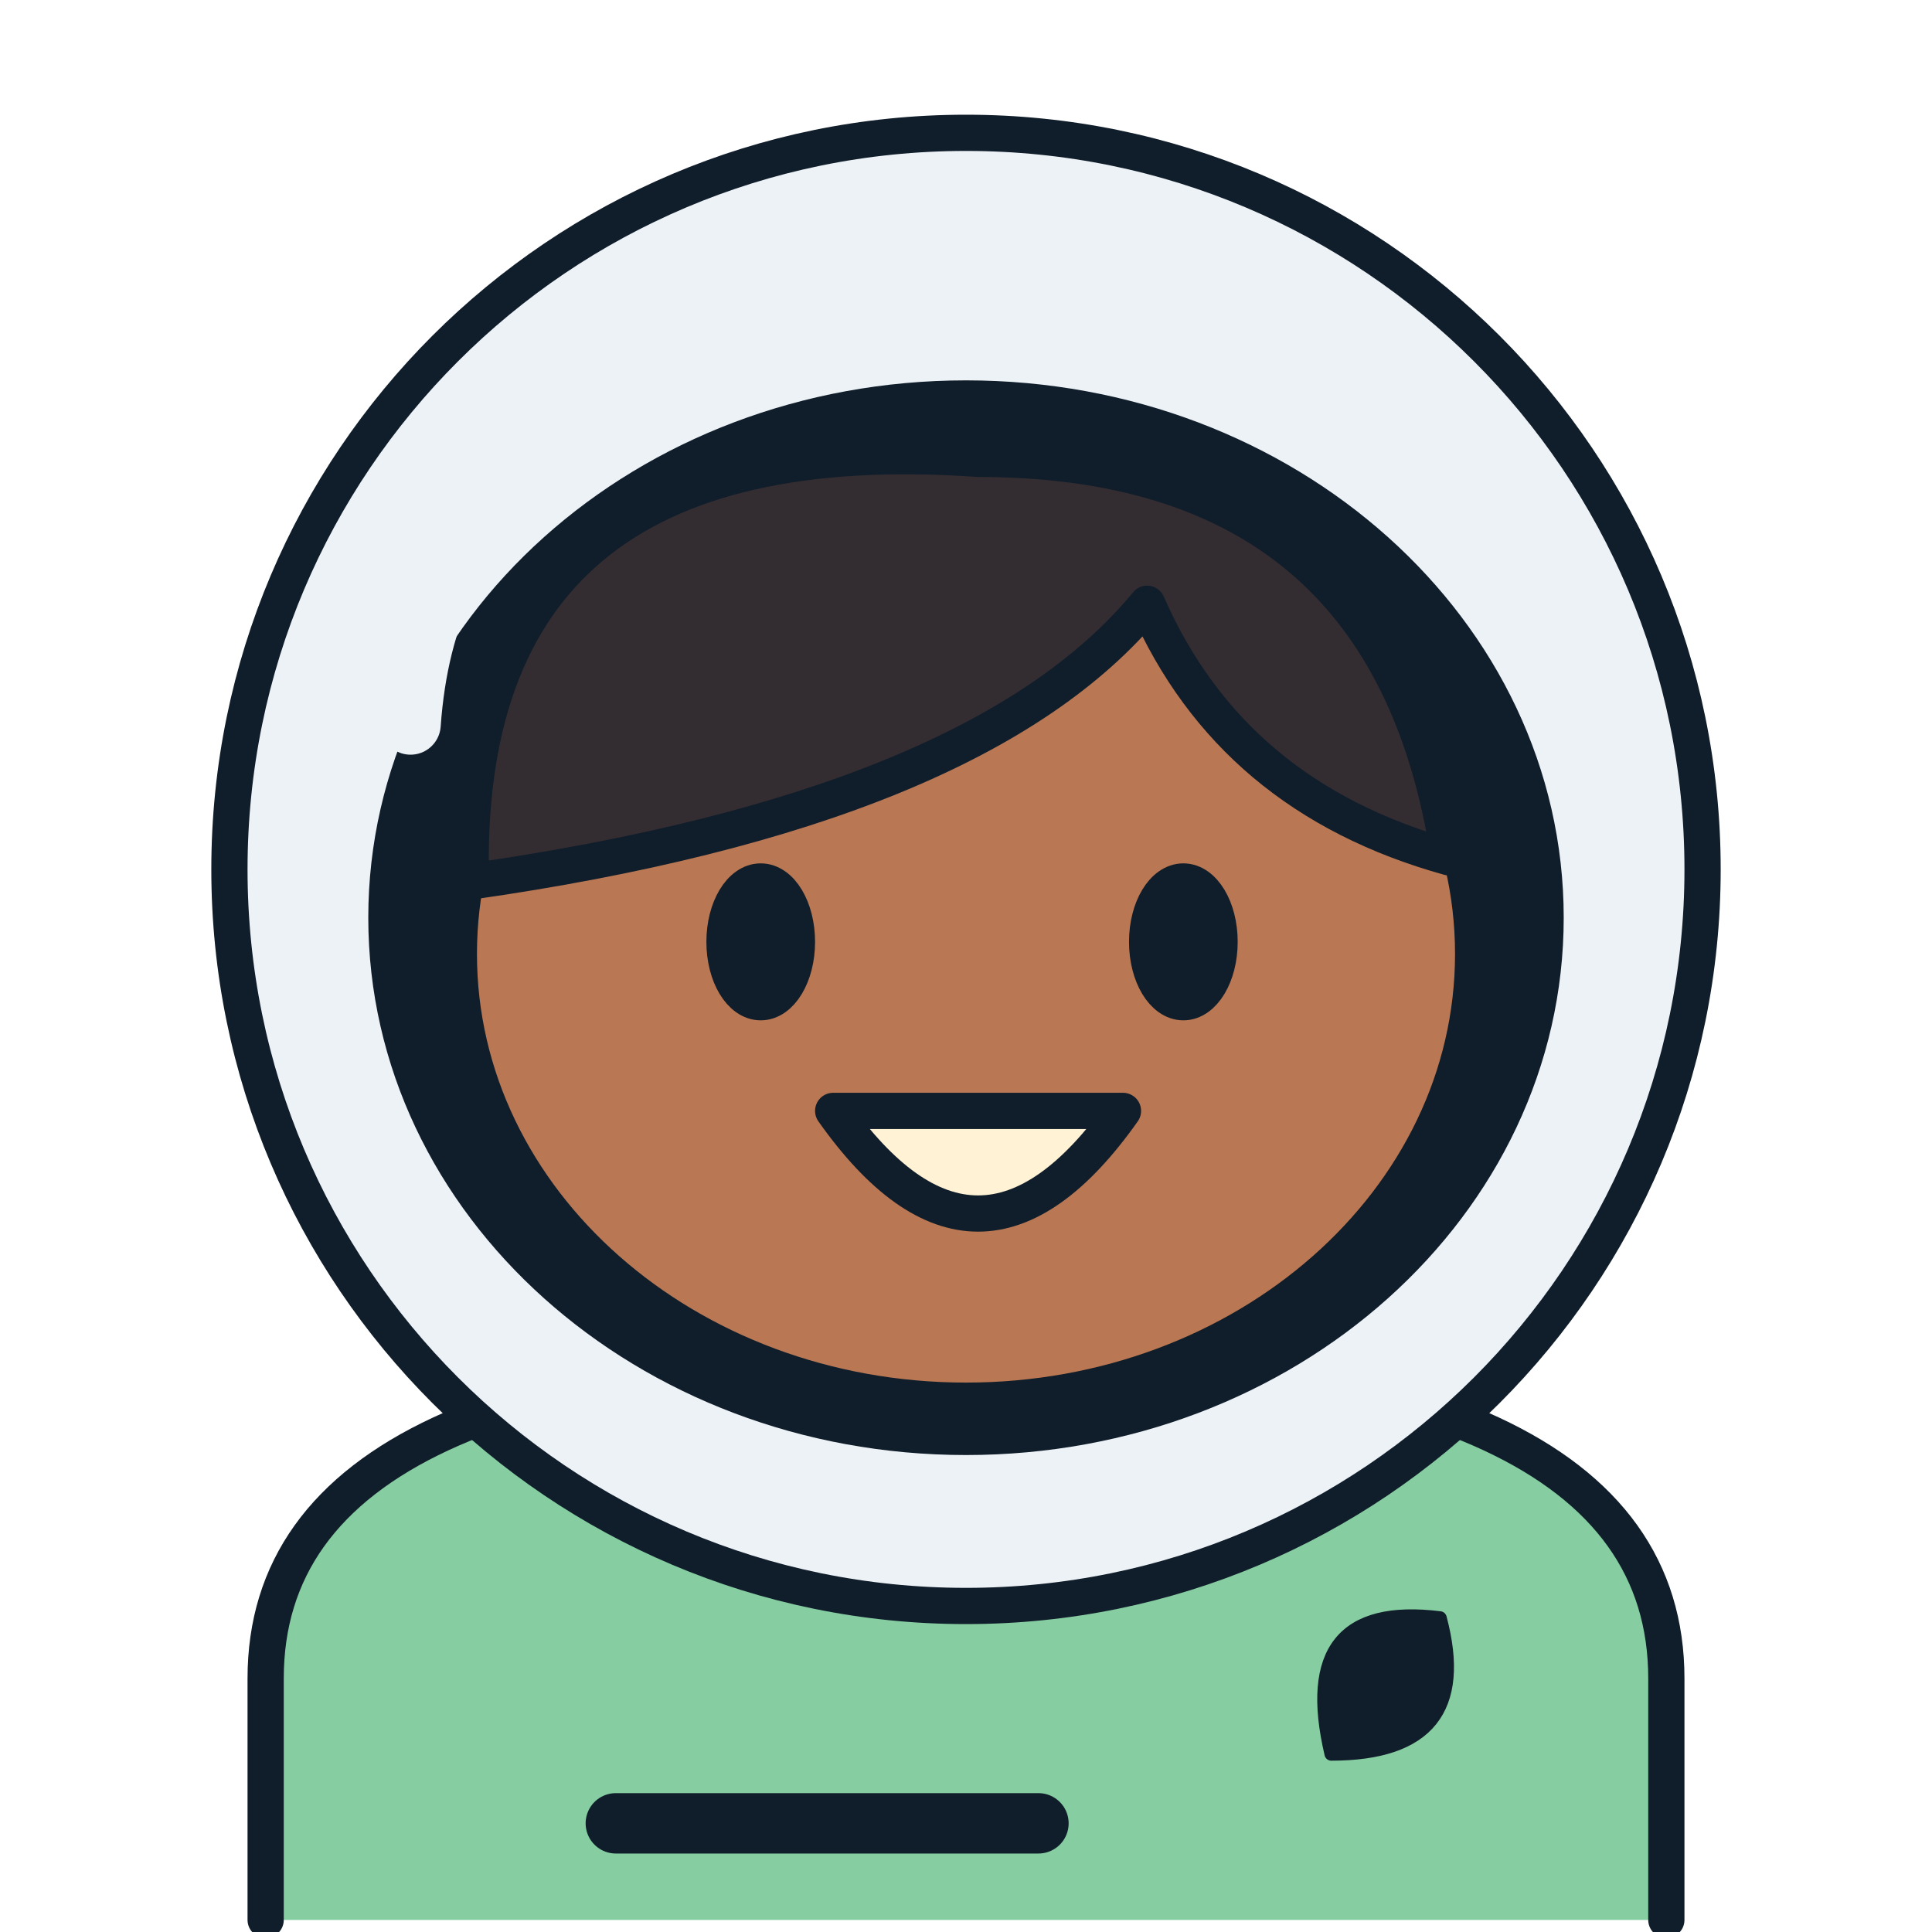
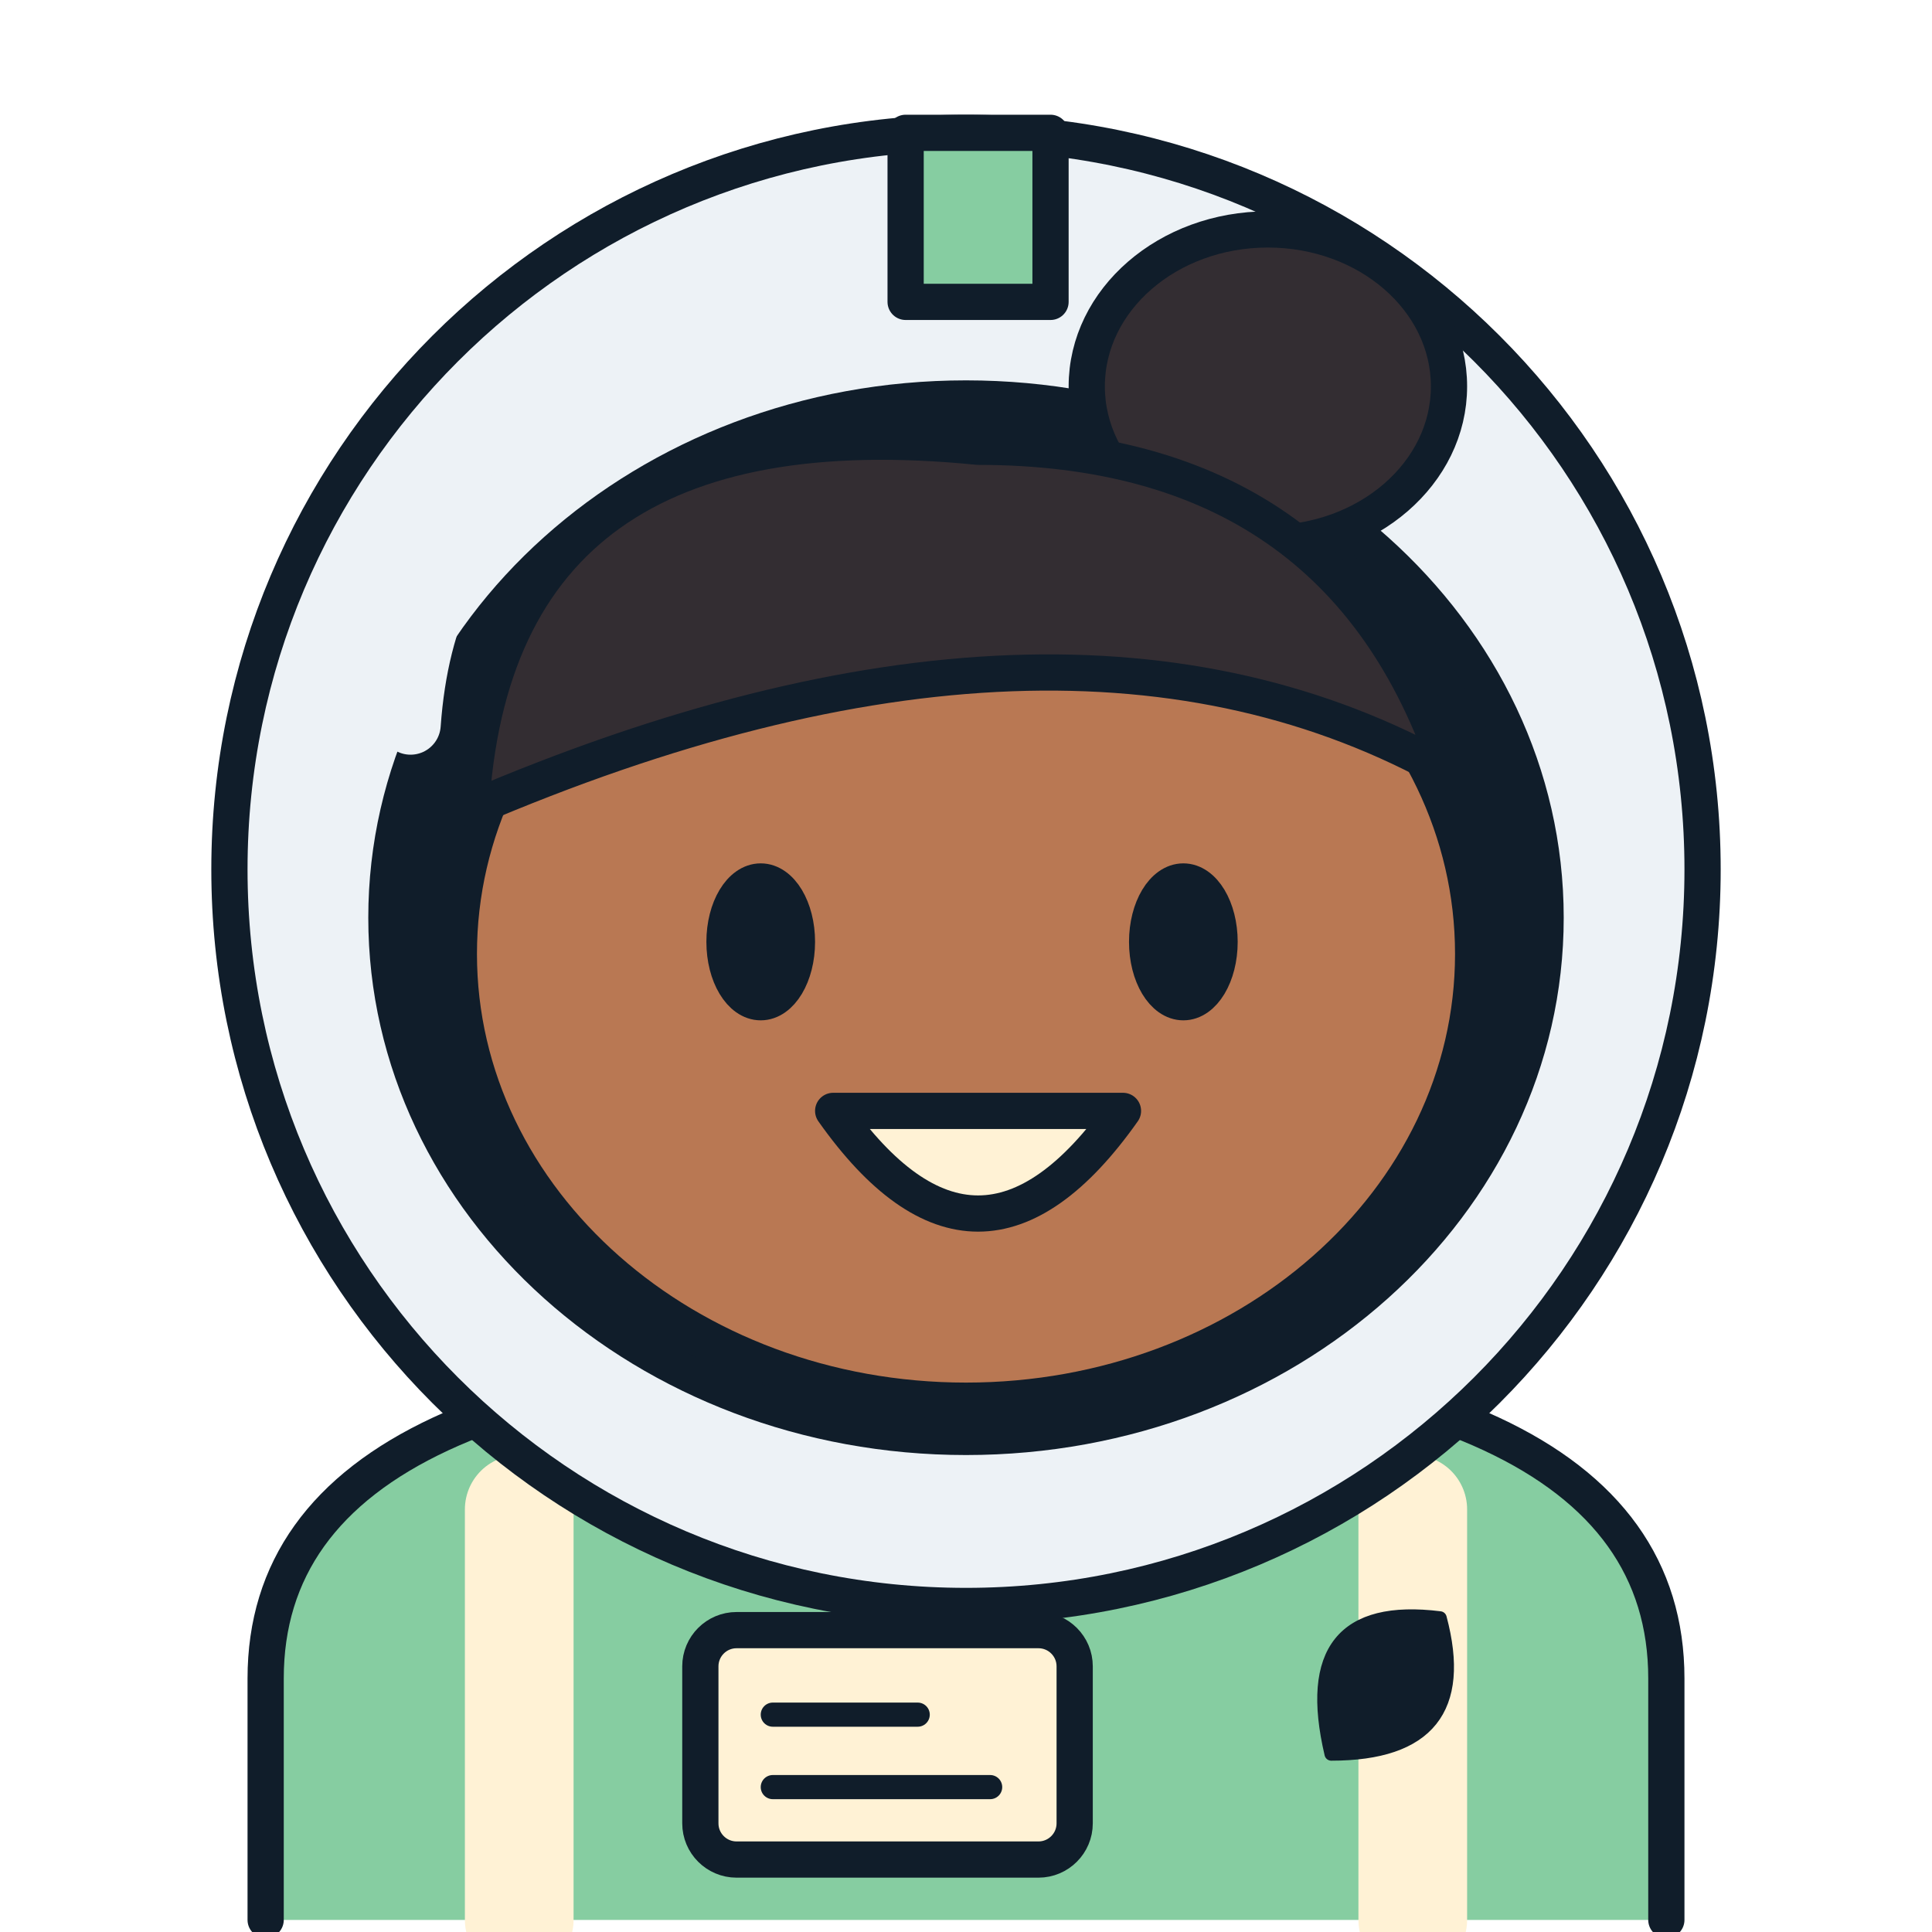
<svg xmlns="http://www.w3.org/2000/svg" viewBox="0 0 160 160">
  <g stroke="#101d2a" stroke-width="3" stroke-linecap="round" stroke-linejoin="round">
    <path d="M22 159v-20q0-27 58-27t58 27v20" fill="#86cda1" />
+     <path d="M43 125v34m74-34v34" stroke="#fff2d5" stroke-width="9" />
    <rect x="59" y="111" width="42" height="15" rx="6" fill="#101d2a" />
    <ellipse cx="80" cy="72" rx="61" ry="61" fill="#edf2f6" />
+     <path d="M75 11h12v14H75z" fill="#86cda1" />
    <ellipse cx="80" cy="76" rx="48" ry="43" fill="#101d2a" />
    <ellipse cx="80" cy="79" rx="42" ry="37" fill="#b97853" />
-     <path d="M39 73q-1-38 42-35q34 0 39 33q-18-5-25-21q-14 17-56 23Z" fill="#332d32" />
+     <g fill="#332d32">
+       <ellipse cx="105" cy="32" rx="15" ry="13" />
+       <path d="M39 67q2-34 42-30q30 0 39 27q-32-18-81 3Z" />
+     </g>
    <path d="M34 60q1-14 10-20" stroke="#edf2f6" stroke-width="5" fill="none" />
    <ellipse cx="63" cy="78" rx="3" ry="5" fill="#101d2a" />
    <ellipse cx="98" cy="78" rx="3" ry="5" fill="#101d2a" />
    <path d="M69 92q12 17 24 0Z" fill="#fff2d5" />
    <g transform="translate(105 128) scale(.75)" fill="#101d2a" stroke-width="1.5">
      <path d="M19 8Q3 6 7 23Q23 23 19 8Z" />
      <path d="m9 21 7-9" fill="none" />
    </g>
-     <path d="M51 151h35" stroke="#101d2a" stroke-width="5" />
+     <rect x="58" y="135" width="31" height="19" rx="3" fill="#fff2d5" />
+     <path d="M64 142h12m-12 6h18" stroke-width="2" />
  </g>
</svg>
